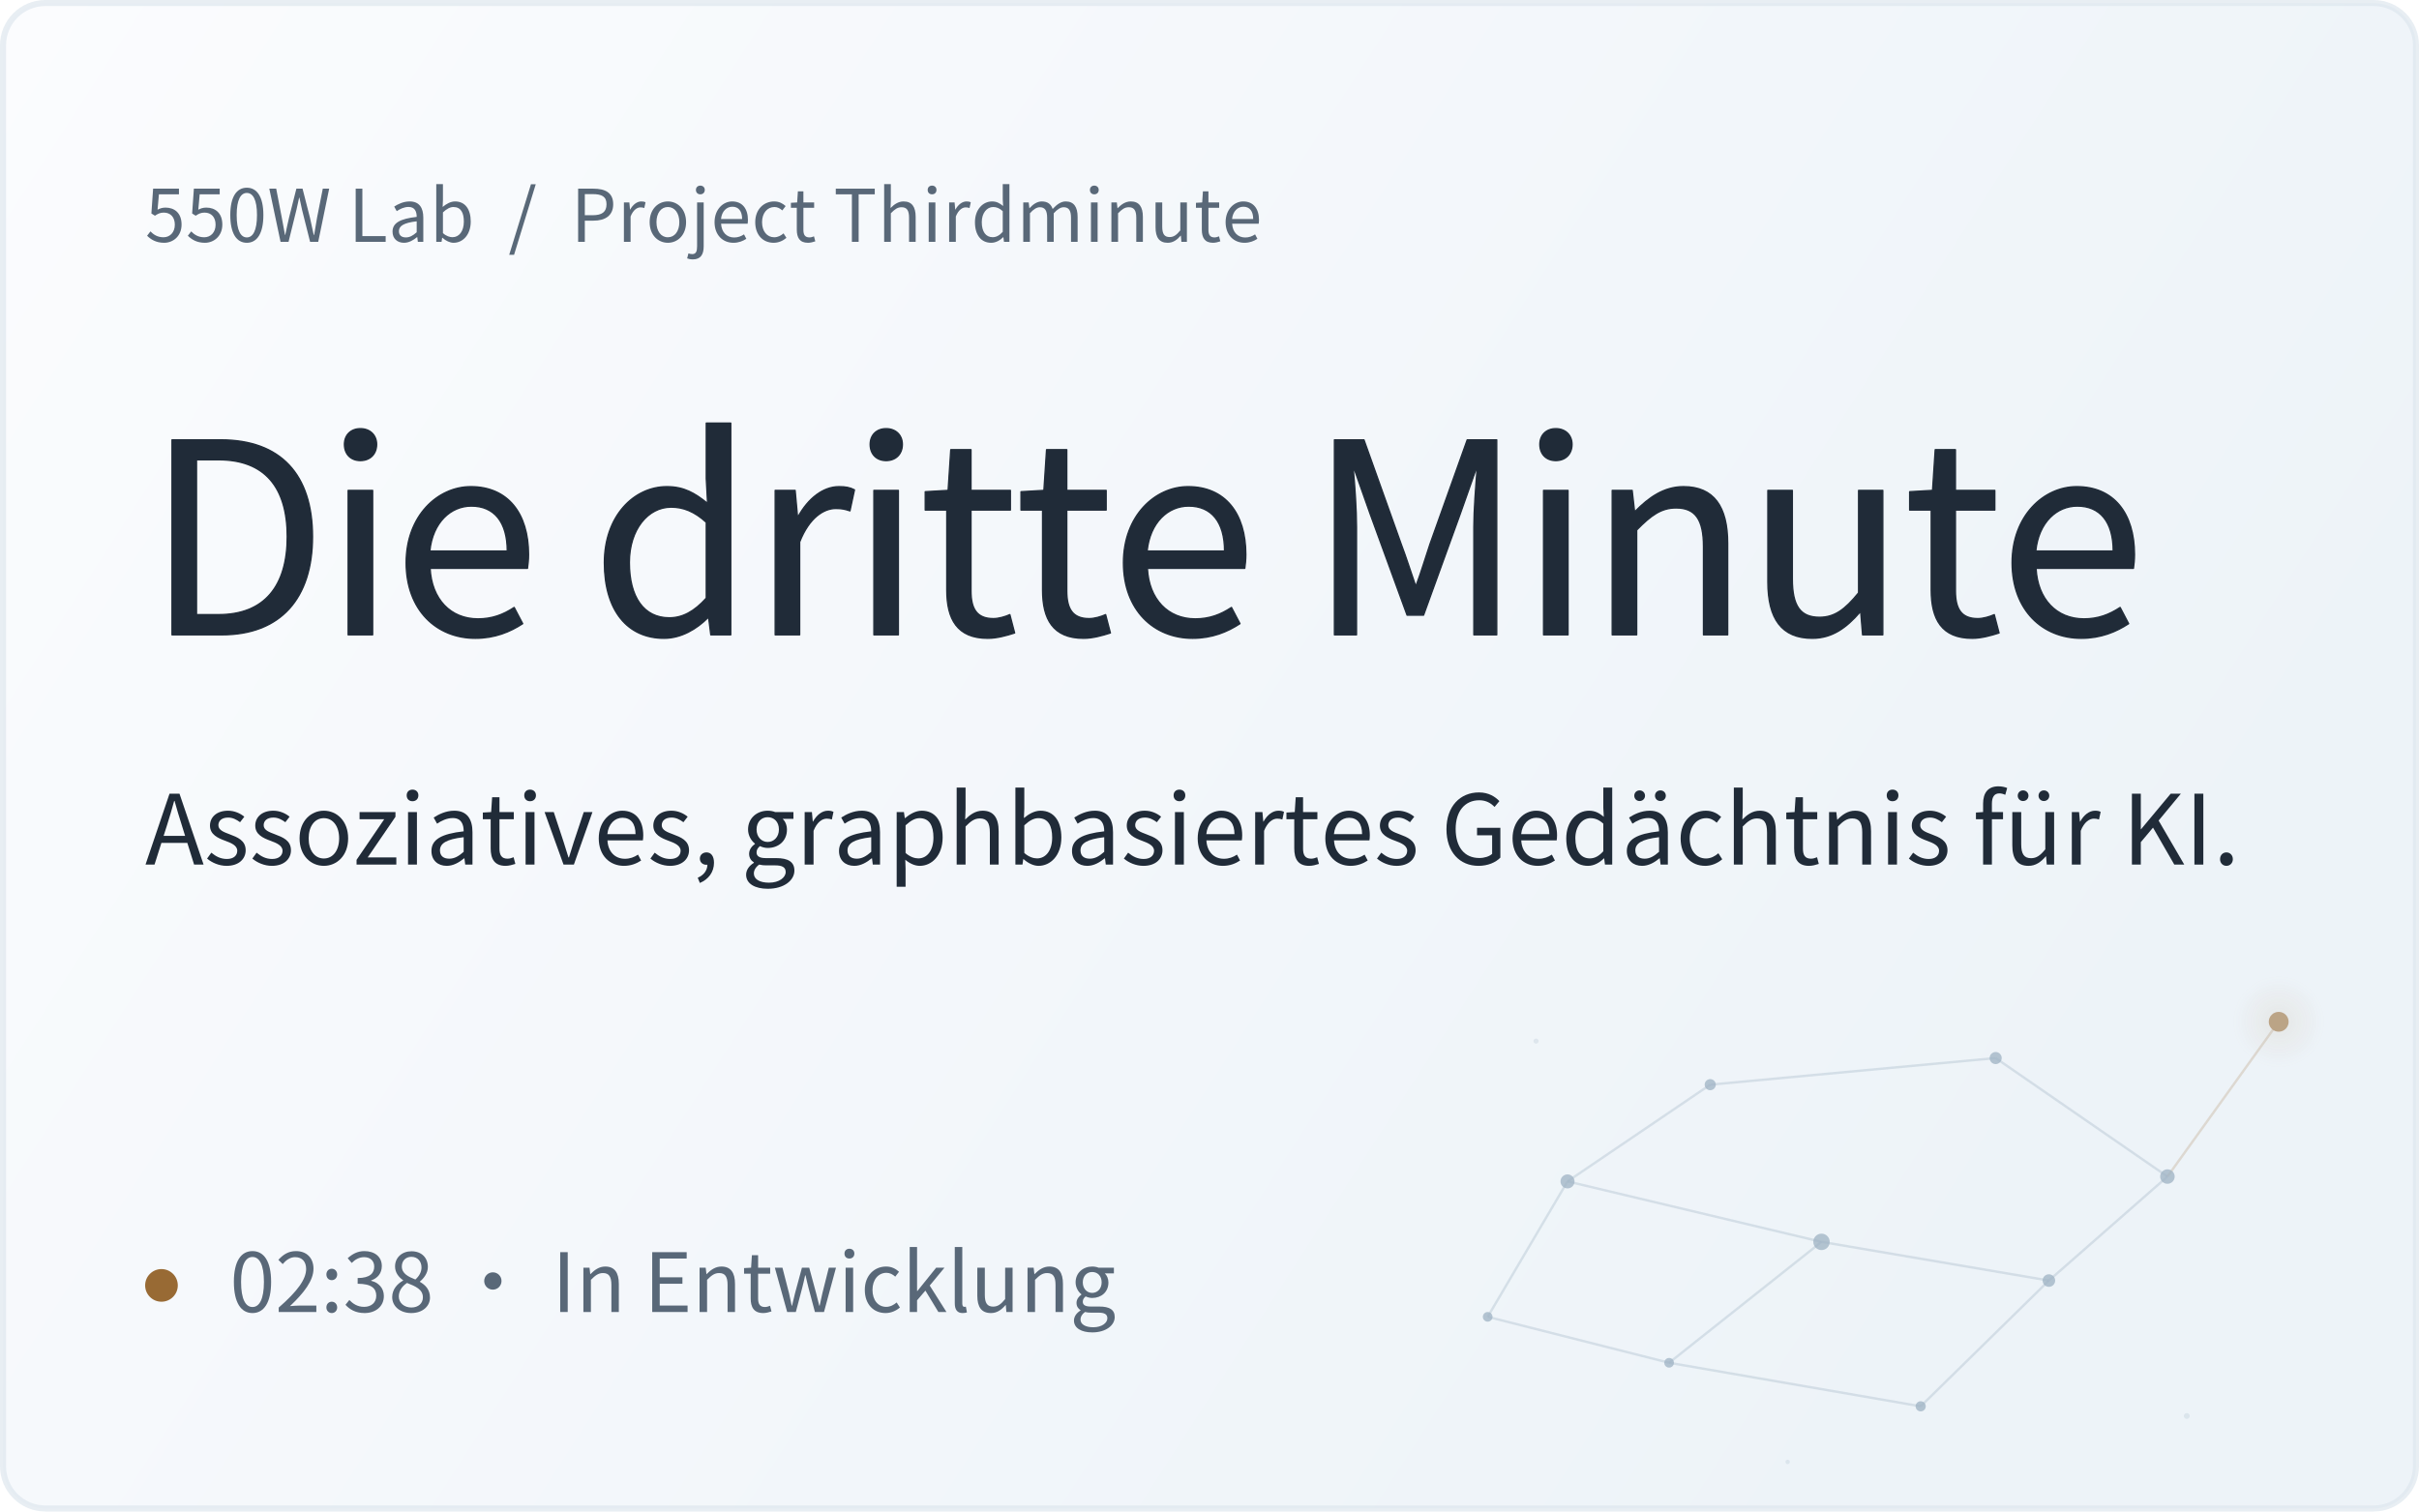
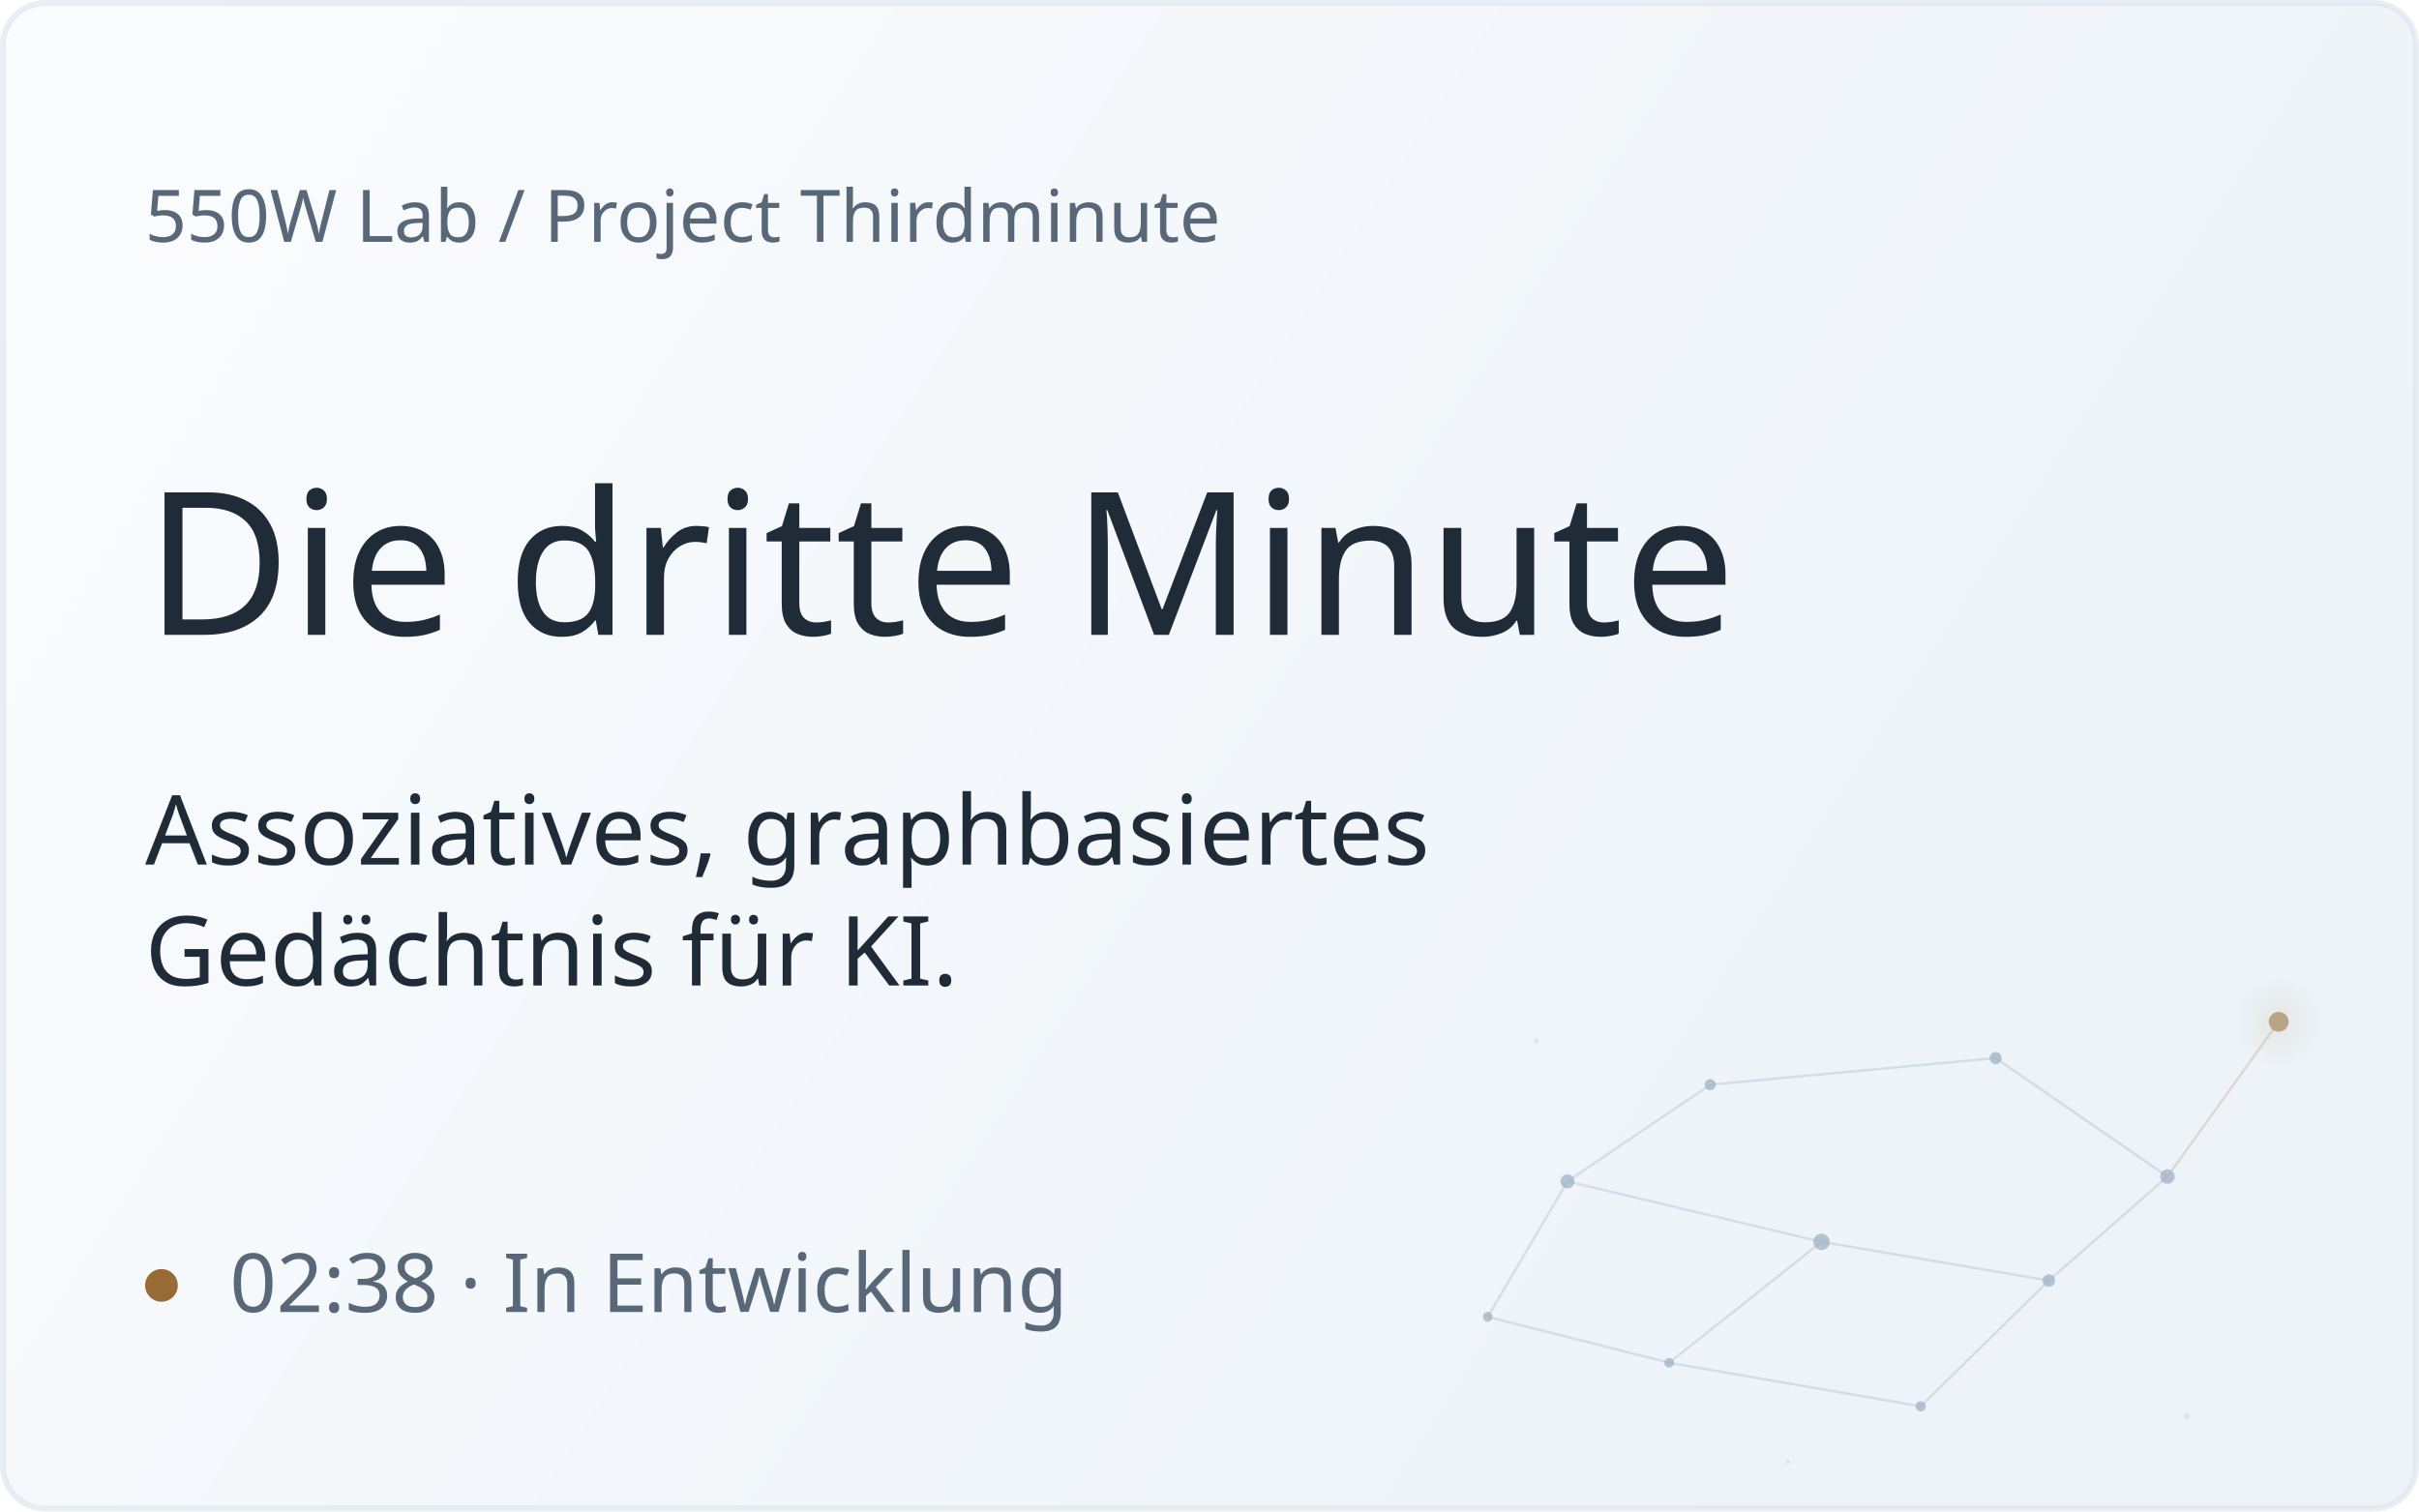
- <svg xmlns="http://www.w3.org/2000/svg" width="400" height="250" viewBox="0 0 400 250" role="img" aria-label="Die dritte Minute (Thirdminute) — Assoziatives, graphbasiertes Gedächtnis für KI.">
+ <svg xmlns="http://www.w3.org/2000/svg" width="400" height="250" viewBox="0 0 400 250" role="img" aria-label="Die dritte Minute (Thirdminute) — Assoziatives, graphbasiertes Gedächtnis für KI." xml:lang="de">
  <defs>
    <linearGradient id="surface" x1="0" y1="0" x2="1" y2=".4">
      <stop offset="0" stop-color="#fbfcfe" />
      <stop offset="1" stop-color="#edf3f8" />
    </linearGradient>
    <radialGradient id="future-glow">
      <stop offset="0" stop-color="#986a34" stop-opacity=".15" />
      <stop offset="1" stop-color="#986a34" stop-opacity="0" />
    </radialGradient>
  </defs>
  <rect x=".5" y=".5" width="399" height="249" rx="7" fill="url(#surface)" stroke="#dce5ed" stroke-opacity=".65" />
  <g transform="translate(246 169) scale(.4)" opacity=".58">
    <line x1="0" y1="122" x2="33" y2="66" stroke="#67859f" stroke-width="1" opacity=".34" />
    <line x1="0" y1="122" x2="75" y2="141" stroke="#67859f" stroke-width="1" opacity=".34" />
    <line x1="33" y1="66" x2="92" y2="26" stroke="#67859f" stroke-width="1" opacity=".34" />
    <line x1="33" y1="66" x2="138" y2="91" stroke="#67859f" stroke-width="1" opacity=".34" />
    <line x1="75" y1="141" x2="138" y2="91" stroke="#67859f" stroke-width="1" opacity=".34" />
    <line x1="75" y1="141" x2="179" y2="159" stroke="#67859f" stroke-width="1" opacity=".34" />
    <line x1="92" y1="26" x2="210" y2="15" stroke="#67859f" stroke-width="1" opacity=".34" />
    <line x1="138" y1="91" x2="232" y2="107" stroke="#67859f" stroke-width="1" opacity=".34" />
    <line x1="179" y1="159" x2="232" y2="107" stroke="#67859f" stroke-width="1" opacity=".34" />
    <line x1="210" y1="15" x2="281" y2="64" stroke="#67859f" stroke-width="1" opacity=".34" />
    <line x1="232" y1="107" x2="281" y2="64" stroke="#67859f" stroke-width="1" opacity=".34" />
    <line x1="281" y1="64" x2="327" y2="0" stroke="#986a34" stroke-width="1" opacity=".34" />
    <circle cx="20" cy="8" r="1.05" fill="#67859f" opacity=".24" />
    <circle cx="124" cy="182" r="0.9" fill="#67859f" opacity=".24" />
    <circle cx="289" cy="163" r="1.2" fill="#67859f" opacity=".24" />
    <circle cx="0" cy="122" r="2.0" fill="#67859f" opacity=".76" />
    <circle cx="33" cy="66" r="2.9" fill="#67859f" opacity=".76" />
    <circle cx="75" cy="141" r="2.0" fill="#67859f" opacity=".76" />
    <circle cx="92" cy="26" r="2.3" fill="#67859f" opacity=".76" />
    <circle cx="138" cy="91" r="3.4" fill="#67859f" opacity=".76" />
    <circle cx="179" cy="159" r="2.1" fill="#67859f" opacity=".76" />
    <circle cx="210" cy="15" r="2.5" fill="#67859f" opacity=".76" />
    <circle cx="232" cy="107" r="2.6" fill="#67859f" opacity=".76" />
    <circle cx="281" cy="64" r="3.0" fill="#67859f" opacity=".76" />
    <circle cx="327" cy="0" r="19" fill="url(#future-glow)" />
    <circle cx="327" cy="0" r="4.1" fill="#986a34" />
  </g>
-   <path fill="#596878" transform="translate(24.000 40.000) scale(0.012 -0.012)" d="M262 -13C385 -13 502 78 502 238C502 400 402 472 281 472C237 472 204 461 171 443L190 655H466V733H110L86 391L135 360C177 388 208 403 257 403C349 403 409 341 409 236C409 129 340 63 253 63C168 63 114 102 73 144L27 84C77 35 147 -13 262 -13Z" />
-   <path fill="#596878" transform="translate(30.740 40.000) scale(0.012 -0.012)" d="M262 -13C385 -13 502 78 502 238C502 400 402 472 281 472C237 472 204 461 171 443L190 655H466V733H110L86 391L135 360C177 388 208 403 257 403C349 403 409 341 409 236C409 129 340 63 253 63C168 63 114 102 73 144L27 84C77 35 147 -13 262 -13Z" />
-   <path fill="#596878" transform="translate(37.480 40.000) scale(0.012 -0.012)" d="M278 -13C417 -13 506 113 506 369C506 623 417 746 278 746C138 746 50 623 50 369C50 113 138 -13 278 -13ZM278 61C195 61 138 154 138 369C138 583 195 674 278 674C361 674 418 583 418 369C418 154 361 61 278 61Z" />
-   <path fill="#596878" transform="translate(44.220 40.000) scale(0.012 -0.012)" d="M181 0H291L400 442C412 500 426 553 437 609H441C453 553 464 500 477 442L588 0H700L851 733H763L684 334C671 255 657 176 644 96H638C620 176 604 256 586 334L484 733H399L298 334C280 255 262 176 246 96H242C227 176 213 255 198 334L121 733H26Z" />
-   <path fill="#596878" transform="translate(57.604 40.000) scale(0.012 -0.012)" d="M101 0H514V79H193V733H101Z" />
-   <path fill="#596878" transform="translate(64.200 40.000) scale(0.012 -0.012)" d="M217 -13C284 -13 345 22 397 65H400L408 0H483V334C483 469 428 557 295 557C207 557 131 518 82 486L117 423C160 452 217 481 280 481C369 481 392 414 392 344C161 318 59 259 59 141C59 43 126 -13 217 -13ZM243 61C189 61 147 85 147 147C147 217 209 262 392 283V132C339 85 295 61 243 61Z" />
-   <path fill="#596878" transform="translate(71.036 40.000) scale(0.012 -0.012)" d="M331 -13C455 -13 567 94 567 280C567 448 491 557 351 557C290 557 230 523 180 481L184 578V796H92V0H165L173 56H177C224 13 281 -13 331 -13ZM316 64C280 64 231 78 184 120V406C235 454 283 480 328 480C432 480 472 400 472 279C472 145 406 64 316 64Z" />
-   <path fill="#596878" transform="translate(84.068 40.000) scale(0.012 -0.012)" d="M11 -179H78L377 794H311Z" />
-   <path fill="#596878" transform="translate(94.388 40.000) scale(0.012 -0.012)" d="M101 0H193V292H314C475 292 584 363 584 518C584 678 474 733 310 733H101ZM193 367V658H298C427 658 492 625 492 518C492 413 431 367 302 367Z" />
-   <path fill="#596878" transform="translate(102.064 40.000) scale(0.012 -0.012)" d="M92 0H184V349C220 441 275 475 320 475C343 475 355 472 373 466L390 545C373 554 356 557 332 557C272 557 216 513 178 444H176L167 543H92Z" />
-   <path fill="#596878" transform="translate(106.800 40.000) scale(0.012 -0.012)" d="M303 -13C436 -13 554 91 554 271C554 452 436 557 303 557C170 557 52 452 52 271C52 91 170 -13 303 -13ZM303 63C209 63 146 146 146 271C146 396 209 480 303 480C397 480 461 396 461 271C461 146 397 63 303 63Z" />
-   <path fill="#596878" transform="translate(114.152 40.000) scale(0.012 -0.012)" d="M35 -242C143 -242 184 -173 184 -62V543H93V-62C93 -128 80 -169 26 -169C7 -169 -12 -164 -26 -159L-44 -228C-25 -236 3 -242 35 -242ZM138 655C173 655 199 679 199 716C199 751 173 775 138 775C102 775 77 751 77 716C77 679 102 655 138 655Z" />
-   <path fill="#596878" transform="translate(117.532 40.000) scale(0.012 -0.012)" d="M312 -13C385 -13 443 11 490 42L458 103C417 76 375 60 322 60C219 60 148 134 142 250H508C510 264 512 282 512 302C512 457 434 557 295 557C171 557 52 448 52 271C52 92 167 -13 312 -13ZM141 315C152 423 220 484 297 484C382 484 432 425 432 315Z" />
-   <path fill="#596878" transform="translate(124.260 40.000) scale(0.012 -0.012)" d="M306 -13C371 -13 433 13 482 55L442 117C408 87 364 63 314 63C214 63 146 146 146 271C146 396 218 480 317 480C359 480 394 461 425 433L471 493C433 527 384 557 313 557C173 557 52 452 52 271C52 91 162 -13 306 -13Z" />
-   <path fill="#596878" transform="translate(130.460 40.000) scale(0.012 -0.012)" d="M262 -13C296 -13 332 -3 363 7L345 76C327 68 303 61 283 61C220 61 199 99 199 165V469H347V543H199V696H123L113 543L27 538V469H108V168C108 59 147 -13 262 -13Z" />
-   <path fill="#596878" transform="translate(137.832 40.000) scale(0.012 -0.012)" d="M253 0H346V655H568V733H31V655H253Z" />
-   <path fill="#596878" transform="translate(145.100 40.000) scale(0.012 -0.012)" d="M92 0H184V394C238 449 276 477 332 477C404 477 435 434 435 332V0H526V344C526 482 474 557 360 557C286 557 230 516 180 466L184 578V796H92Z" />
-   <path fill="#596878" transform="translate(152.464 40.000) scale(0.012 -0.012)" d="M92 0H184V543H92ZM138 655C174 655 199 679 199 716C199 751 174 775 138 775C102 775 78 751 78 716C78 679 102 655 138 655Z" />
-   <path fill="#596878" transform="translate(155.844 40.000) scale(0.012 -0.012)" d="M92 0H184V349C220 441 275 475 320 475C343 475 355 472 373 466L390 545C373 554 356 557 332 557C272 557 216 513 178 444H176L167 543H92Z" />
-   <path fill="#596878" transform="translate(160.580 40.000) scale(0.012 -0.012)" d="M277 -13C342 -13 400 22 442 64H445L453 0H528V796H436V587L441 494C393 533 352 557 288 557C164 557 53 447 53 271C53 90 141 -13 277 -13ZM297 64C202 64 147 141 147 272C147 396 217 480 304 480C349 480 391 464 436 423V138C391 88 347 64 297 64Z" />
-   <path fill="#596878" transform="translate(168.100 40.000) scale(0.012 -0.012)" d="M92 0H184V394C233 450 279 477 320 477C389 477 421 434 421 332V0H512V394C563 450 607 477 649 477C718 477 750 434 750 332V0H841V344C841 482 788 557 677 557C610 557 554 514 497 453C475 517 431 557 347 557C282 557 226 516 178 464H176L167 543H92Z" />
-   <path fill="#596878" transform="translate(179.292 40.000) scale(0.012 -0.012)" d="M92 0H184V543H92ZM138 655C174 655 199 679 199 716C199 751 174 775 138 775C102 775 78 751 78 716C78 679 102 655 138 655Z" />
-   <path fill="#596878" transform="translate(182.672 40.000) scale(0.012 -0.012)" d="M92 0H184V394C238 449 276 477 332 477C404 477 435 434 435 332V0H526V344C526 482 474 557 360 557C286 557 229 516 178 464H176L167 543H92Z" />
-   <path fill="#596878" transform="translate(190.072 40.000) scale(0.012 -0.012)" d="M251 -13C325 -13 379 26 430 85H433L440 0H516V543H425V158C373 94 334 66 278 66C206 66 176 109 176 210V543H84V199C84 60 136 -13 251 -13Z" />
-   <path fill="#596878" transform="translate(197.436 40.000) scale(0.012 -0.012)" d="M262 -13C296 -13 332 -3 363 7L345 76C327 68 303 61 283 61C220 61 199 99 199 165V469H347V543H199V696H123L113 543L27 538V469H108V168C108 59 147 -13 262 -13Z" />
-   <path fill="#596878" transform="translate(202.040 40.000) scale(0.012 -0.012)" d="M312 -13C385 -13 443 11 490 42L458 103C417 76 375 60 322 60C219 60 148 134 142 250H508C510 264 512 282 512 302C512 457 434 557 295 557C171 557 52 448 52 271C52 92 167 -13 312 -13ZM141 315C152 423 220 484 297 484C382 484 432 425 432 315Z" />
-   <path fill="#202b38" stroke="#202b38" stroke-width="5" stroke-linejoin="round" paint-order="stroke fill" transform="translate(24.000 105.000) scale(0.044 -0.044)" d="M101 0H288C509 0 629 137 629 369C629 603 509 733 284 733H101ZM193 76V658H276C449 658 534 555 534 369C534 184 449 76 276 76Z" />
-   <path fill="#202b38" stroke="#202b38" stroke-width="5" stroke-linejoin="round" paint-order="stroke fill" transform="translate(53.522 105.000) scale(0.044 -0.044)" d="M92 0H184V543H92ZM138 655C174 655 199 679 199 716C199 751 174 775 138 775C102 775 78 751 78 716C78 679 102 655 138 655Z" />
-   <path fill="#202b38" stroke="#202b38" stroke-width="5" stroke-linejoin="round" paint-order="stroke fill" transform="translate(64.872 105.000) scale(0.044 -0.044)" d="M312 -13C385 -13 443 11 490 42L458 103C417 76 375 60 322 60C219 60 148 134 142 250H508C510 264 512 282 512 302C512 457 434 557 295 557C171 557 52 448 52 271C52 92 167 -13 312 -13ZM141 315C152 423 220 484 297 484C382 484 432 425 432 315Z" />
-   <path fill="#202b38" stroke="#202b38" stroke-width="5" stroke-linejoin="round" paint-order="stroke fill" transform="translate(97.604 105.000) scale(0.044 -0.044)" d="M277 -13C342 -13 400 22 442 64H445L453 0H528V796H436V587L441 494C393 533 352 557 288 557C164 557 53 447 53 271C53 90 141 -13 277 -13ZM297 64C202 64 147 141 147 272C147 396 217 480 304 480C349 480 391 464 436 423V138C391 88 347 64 297 64Z" />
-   <path fill="#202b38" stroke="#202b38" stroke-width="5" stroke-linejoin="round" paint-order="stroke fill" transform="translate(124.134 105.000) scale(0.044 -0.044)" d="M92 0H184V349C220 441 275 475 320 475C343 475 355 472 373 466L390 545C373 554 356 557 332 557C272 557 216 513 178 444H176L167 543H92Z" />
-   <path fill="#202b38" stroke="#202b38" stroke-width="5" stroke-linejoin="round" paint-order="stroke fill" transform="translate(140.456 105.000) scale(0.044 -0.044)" d="M92 0H184V543H92ZM138 655C174 655 199 679 199 716C199 751 174 775 138 775C102 775 78 751 78 716C78 679 102 655 138 655Z" />
-   <path fill="#202b38" stroke="#202b38" stroke-width="5" stroke-linejoin="round" paint-order="stroke fill" transform="translate(151.806 105.000) scale(0.044 -0.044)" d="M262 -13C296 -13 332 -3 363 7L345 76C327 68 303 61 283 61C220 61 199 99 199 165V469H347V543H199V696H123L113 543L27 538V469H108V168C108 59 147 -13 262 -13Z" />
-   <path fill="#202b38" stroke="#202b38" stroke-width="5" stroke-linejoin="round" paint-order="stroke fill" transform="translate(167.644 105.000) scale(0.044 -0.044)" d="M262 -13C296 -13 332 -3 363 7L345 76C327 68 303 61 283 61C220 61 199 99 199 165V469H347V543H199V696H123L113 543L27 538V469H108V168C108 59 147 -13 262 -13Z" />
-   <path fill="#202b38" stroke="#202b38" stroke-width="5" stroke-linejoin="round" paint-order="stroke fill" transform="translate(183.482 105.000) scale(0.044 -0.044)" d="M312 -13C385 -13 443 11 490 42L458 103C417 76 375 60 322 60C219 60 148 134 142 250H508C510 264 512 282 512 302C512 457 434 557 295 557C171 557 52 448 52 271C52 92 167 -13 312 -13ZM141 315C152 423 220 484 297 484C382 484 432 425 432 315Z" />
-   <path fill="#202b38" stroke="#202b38" stroke-width="5" stroke-linejoin="round" paint-order="stroke fill" transform="translate(216.214 105.000) scale(0.044 -0.044)" d="M101 0H184V406C184 469 178 558 172 622H176L235 455L374 74H436L574 455L633 622H637C632 558 625 469 625 406V0H711V733H600L460 341C443 291 428 239 409 188H405C387 239 371 291 352 341L212 733H101Z" />
-   <path fill="#202b38" stroke="#202b38" stroke-width="5" stroke-linejoin="round" paint-order="stroke fill" transform="translate(251.192 105.000) scale(0.044 -0.044)" d="M92 0H184V543H92ZM138 655C174 655 199 679 199 716C199 751 174 775 138 775C102 775 78 751 78 716C78 679 102 655 138 655Z" />
-   <path fill="#202b38" stroke="#202b38" stroke-width="5" stroke-linejoin="round" paint-order="stroke fill" transform="translate(262.542 105.000) scale(0.044 -0.044)" d="M92 0H184V394C238 449 276 477 332 477C404 477 435 434 435 332V0H526V344C526 482 474 557 360 557C286 557 229 516 178 464H176L167 543H92Z" />
-   <path fill="#202b38" stroke="#202b38" stroke-width="5" stroke-linejoin="round" paint-order="stroke fill" transform="translate(288.632 105.000) scale(0.044 -0.044)" d="M251 -13C325 -13 379 26 430 85H433L440 0H516V543H425V158C373 94 334 66 278 66C206 66 176 109 176 210V543H84V199C84 60 136 -13 251 -13Z" />
-   <path fill="#202b38" stroke="#202b38" stroke-width="5" stroke-linejoin="round" paint-order="stroke fill" transform="translate(314.590 105.000) scale(0.044 -0.044)" d="M262 -13C296 -13 332 -3 363 7L345 76C327 68 303 61 283 61C220 61 199 99 199 165V469H347V543H199V696H123L113 543L27 538V469H108V168C108 59 147 -13 262 -13Z" />
-   <path fill="#202b38" stroke="#202b38" stroke-width="5" stroke-linejoin="round" paint-order="stroke fill" transform="translate(330.428 105.000) scale(0.044 -0.044)" d="M312 -13C385 -13 443 11 490 42L458 103C417 76 375 60 322 60C219 60 148 134 142 250H508C510 264 512 282 512 302C512 457 434 557 295 557C171 557 52 448 52 271C52 92 167 -13 312 -13ZM141 315C152 423 220 484 297 484C382 484 432 425 432 315Z" />
-   <path fill="#202b38" transform="translate(24.000 143.000) scale(0.016 -0.016)" d="M4 0H97L168 224H436L506 0H604L355 733H252ZM191 297 227 410C253 493 277 572 300 658H304C328 573 351 493 378 410L413 297Z" />
-   <path fill="#202b38" transform="translate(33.728 143.000) scale(0.016 -0.016)" d="M234 -13C362 -13 431 60 431 148C431 251 345 283 266 313C205 336 149 356 149 407C149 450 181 486 250 486C298 486 336 465 373 438L417 495C376 529 316 557 249 557C130 557 62 489 62 403C62 310 144 274 220 246C280 224 344 198 344 143C344 96 309 58 237 58C172 58 124 84 76 123L32 62C83 19 157 -13 234 -13Z" />
-   <path fill="#202b38" transform="translate(41.216 143.000) scale(0.016 -0.016)" d="M234 -13C362 -13 431 60 431 148C431 251 345 283 266 313C205 336 149 356 149 407C149 450 181 486 250 486C298 486 336 465 373 438L417 495C376 529 316 557 249 557C130 557 62 489 62 403C62 310 144 274 220 246C280 224 344 198 344 143C344 96 309 58 237 58C172 58 124 84 76 123L32 62C83 19 157 -13 234 -13Z" />
-   <path fill="#202b38" transform="translate(48.704 143.000) scale(0.016 -0.016)" d="M303 -13C436 -13 554 91 554 271C554 452 436 557 303 557C170 557 52 452 52 271C52 91 170 -13 303 -13ZM303 63C209 63 146 146 146 271C146 396 209 480 303 480C397 480 461 396 461 271C461 146 397 63 303 63Z" />
-   <path fill="#202b38" transform="translate(58.400 143.000) scale(0.016 -0.016)" d="M35 0H446V74H150L437 494V543H66V469H321L35 49Z" />
-   <path fill="#202b38" transform="translate(66.000 143.000) scale(0.016 -0.016)" d="M92 0H184V543H92ZM138 655C174 655 199 679 199 716C199 751 174 775 138 775C102 775 78 751 78 716C78 679 102 655 138 655Z" />
-   <path fill="#202b38" transform="translate(70.400 143.000) scale(0.016 -0.016)" d="M217 -13C284 -13 345 22 397 65H400L408 0H483V334C483 469 428 557 295 557C207 557 131 518 82 486L117 423C160 452 217 481 280 481C369 481 392 414 392 344C161 318 59 259 59 141C59 43 126 -13 217 -13ZM243 61C189 61 147 85 147 147C147 217 209 262 392 283V132C339 85 295 61 243 61Z" />
-   <path fill="#202b38" transform="translate(79.408 143.000) scale(0.016 -0.016)" d="M262 -13C296 -13 332 -3 363 7L345 76C327 68 303 61 283 61C220 61 199 99 199 165V469H347V543H199V696H123L113 543L27 538V469H108V168C108 59 147 -13 262 -13Z" />
-   <path fill="#202b38" transform="translate(85.440 143.000) scale(0.016 -0.016)" d="M92 0H184V543H92ZM138 655C174 655 199 679 199 716C199 751 174 775 138 775C102 775 78 751 78 716C78 679 102 655 138 655Z" />
-   <path fill="#202b38" transform="translate(89.840 143.000) scale(0.016 -0.016)" d="M209 0H316L508 543H418L315 234C299 181 281 126 265 74H260C244 126 227 181 210 234L108 543H13Z" />
-   <path fill="#202b38" transform="translate(98.176 143.000) scale(0.016 -0.016)" d="M312 -13C385 -13 443 11 490 42L458 103C417 76 375 60 322 60C219 60 148 134 142 250H508C510 264 512 282 512 302C512 457 434 557 295 557C171 557 52 448 52 271C52 92 167 -13 312 -13ZM141 315C152 423 220 484 297 484C382 484 432 425 432 315Z" />
-   <path fill="#202b38" transform="translate(107.040 143.000) scale(0.016 -0.016)" d="M234 -13C362 -13 431 60 431 148C431 251 345 283 266 313C205 336 149 356 149 407C149 450 181 486 250 486C298 486 336 465 373 438L417 495C376 529 316 557 249 557C130 557 62 489 62 403C62 310 144 274 220 246C280 224 344 198 344 143C344 96 309 58 237 58C172 58 124 84 76 123L32 62C83 19 157 -13 234 -13Z" />
-   <path fill="#202b38" transform="translate(114.528 143.000) scale(0.016 -0.016)" d="M75 -190C165 -152 221 -77 221 19C221 86 192 126 144 126C107 126 75 102 75 62C75 22 106 -2 142 -2L153 -1C152 -61 115 -109 53 -136Z" />
-   <path fill="#202b38" transform="translate(122.560 143.000) scale(0.016 -0.016)" d="M275 -250C443 -250 550 -163 550 -62C550 28 486 67 361 67H254C181 67 159 92 159 126C159 156 174 174 194 191C218 179 248 172 274 172C386 172 473 245 473 361C473 408 455 448 429 473H540V543H351C332 551 305 557 274 557C165 557 71 482 71 363C71 298 106 245 142 217V213C113 193 82 157 82 112C82 69 103 40 131 23V18C80 -13 51 -58 51 -105C51 -198 143 -250 275 -250ZM274 234C212 234 159 284 159 363C159 443 211 490 274 490C339 490 390 443 390 363C390 284 337 234 274 234ZM288 -187C189 -187 131 -150 131 -92C131 -61 147 -28 186 0C210 -6 236 -8 256 -8H350C422 -8 460 -26 460 -77C460 -133 393 -187 288 -187Z" />
-   <path fill="#202b38" transform="translate(131.584 143.000) scale(0.016 -0.016)" d="M92 0H184V349C220 441 275 475 320 475C343 475 355 472 373 466L390 545C373 554 356 557 332 557C272 557 216 513 178 444H176L167 543H92Z" />
-   <path fill="#202b38" transform="translate(137.792 143.000) scale(0.016 -0.016)" d="M217 -13C284 -13 345 22 397 65H400L408 0H483V334C483 469 428 557 295 557C207 557 131 518 82 486L117 423C160 452 217 481 280 481C369 481 392 414 392 344C161 318 59 259 59 141C59 43 126 -13 217 -13ZM243 61C189 61 147 85 147 147C147 217 209 262 392 283V132C339 85 295 61 243 61Z" />
-   <path fill="#202b38" transform="translate(146.800 143.000) scale(0.016 -0.016)" d="M92 -229H184V-45L181 50C230 9 282 -13 331 -13C455 -13 567 94 567 280C567 448 491 557 351 557C288 557 227 521 178 480H176L167 543H92ZM316 64C280 64 232 78 184 120V406C236 454 283 480 328 480C432 480 472 400 472 279C472 145 406 64 316 64Z" />
-   <path fill="#202b38" transform="translate(156.720 143.000) scale(0.016 -0.016)" d="M92 0H184V394C238 449 276 477 332 477C404 477 435 434 435 332V0H526V344C526 482 474 557 360 557C286 557 230 516 180 466L184 578V796H92Z" />
-   <path fill="#202b38" transform="translate(166.432 143.000) scale(0.016 -0.016)" d="M331 -13C455 -13 567 94 567 280C567 448 491 557 351 557C290 557 230 523 180 481L184 578V796H92V0H165L173 56H177C224 13 281 -13 331 -13ZM316 64C280 64 231 78 184 120V406C235 454 283 480 328 480C432 480 472 400 472 279C472 145 406 64 316 64Z" />
-   <path fill="#202b38" transform="translate(176.320 143.000) scale(0.016 -0.016)" d="M217 -13C284 -13 345 22 397 65H400L408 0H483V334C483 469 428 557 295 557C207 557 131 518 82 486L117 423C160 452 217 481 280 481C369 481 392 414 392 344C161 318 59 259 59 141C59 43 126 -13 217 -13ZM243 61C189 61 147 85 147 147C147 217 209 262 392 283V132C339 85 295 61 243 61Z" />
-   <path fill="#202b38" transform="translate(185.328 143.000) scale(0.016 -0.016)" d="M234 -13C362 -13 431 60 431 148C431 251 345 283 266 313C205 336 149 356 149 407C149 450 181 486 250 486C298 486 336 465 373 438L417 495C376 529 316 557 249 557C130 557 62 489 62 403C62 310 144 274 220 246C280 224 344 198 344 143C344 96 309 58 237 58C172 58 124 84 76 123L32 62C83 19 157 -13 234 -13Z" />
-   <path fill="#202b38" transform="translate(192.816 143.000) scale(0.016 -0.016)" d="M92 0H184V543H92ZM138 655C174 655 199 679 199 716C199 751 174 775 138 775C102 775 78 751 78 716C78 679 102 655 138 655Z" />
-   <path fill="#202b38" transform="translate(197.216 143.000) scale(0.016 -0.016)" d="M312 -13C385 -13 443 11 490 42L458 103C417 76 375 60 322 60C219 60 148 134 142 250H508C510 264 512 282 512 302C512 457 434 557 295 557C171 557 52 448 52 271C52 92 167 -13 312 -13ZM141 315C152 423 220 484 297 484C382 484 432 425 432 315Z" />
-   <path fill="#202b38" transform="translate(206.080 143.000) scale(0.016 -0.016)" d="M92 0H184V349C220 441 275 475 320 475C343 475 355 472 373 466L390 545C373 554 356 557 332 557C272 557 216 513 178 444H176L167 543H92Z" />
-   <path fill="#202b38" transform="translate(212.288 143.000) scale(0.016 -0.016)" d="M262 -13C296 -13 332 -3 363 7L345 76C327 68 303 61 283 61C220 61 199 99 199 165V469H347V543H199V696H123L113 543L27 538V469H108V168C108 59 147 -13 262 -13Z" />
-   <path fill="#202b38" transform="translate(218.320 143.000) scale(0.016 -0.016)" d="M312 -13C385 -13 443 11 490 42L458 103C417 76 375 60 322 60C219 60 148 134 142 250H508C510 264 512 282 512 302C512 457 434 557 295 557C171 557 52 448 52 271C52 92 167 -13 312 -13ZM141 315C152 423 220 484 297 484C382 484 432 425 432 315Z" />
-   <path fill="#202b38" transform="translate(227.184 143.000) scale(0.016 -0.016)" d="M234 -13C362 -13 431 60 431 148C431 251 345 283 266 313C205 336 149 356 149 407C149 450 181 486 250 486C298 486 336 465 373 438L417 495C376 529 316 557 249 557C130 557 62 489 62 403C62 310 144 274 220 246C280 224 344 198 344 143C344 96 309 58 237 58C172 58 124 84 76 123L32 62C83 19 157 -13 234 -13Z" />
-   <path fill="#202b38" transform="translate(238.256 143.000) scale(0.016 -0.016)" d="M389 -13C487 -13 568 23 615 72V380H374V303H530V111C501 84 450 68 398 68C241 68 153 184 153 369C153 552 249 665 397 665C470 665 518 634 555 596L605 656C563 700 496 746 394 746C200 746 58 603 58 366C58 128 196 -13 389 -13Z" />
-   <path fill="#202b38" transform="translate(249.280 143.000) scale(0.016 -0.016)" d="M312 -13C385 -13 443 11 490 42L458 103C417 76 375 60 322 60C219 60 148 134 142 250H508C510 264 512 282 512 302C512 457 434 557 295 557C171 557 52 448 52 271C52 92 167 -13 312 -13ZM141 315C152 423 220 484 297 484C382 484 432 425 432 315Z" />
-   <path fill="#202b38" transform="translate(258.144 143.000) scale(0.016 -0.016)" d="M277 -13C342 -13 400 22 442 64H445L453 0H528V796H436V587L441 494C393 533 352 557 288 557C164 557 53 447 53 271C53 90 141 -13 277 -13ZM297 64C202 64 147 141 147 272C147 396 217 480 304 480C349 480 391 464 436 423V138C391 88 347 64 297 64Z" />
-   <path fill="#202b38" transform="translate(268.064 143.000) scale(0.016 -0.016)" d="M217 -13C284 -13 345 22 397 65H400L408 0H483V334C483 469 428 557 295 557C207 557 131 518 82 486L117 423C160 452 217 481 280 481C369 481 392 414 392 344C161 318 59 259 59 141C59 43 126 -13 217 -13ZM243 61C189 61 147 85 147 147C147 217 209 262 392 283V132C339 85 295 61 243 61ZM191 657C223 657 247 681 247 712C247 743 223 767 191 767C159 767 136 743 136 712C136 681 159 657 191 657ZM406 657C438 657 462 681 462 712C462 743 438 767 406 767C374 767 350 743 350 712C350 681 374 657 406 657Z" />
-   <path fill="#202b38" transform="translate(277.072 143.000) scale(0.016 -0.016)" d="M306 -13C371 -13 433 13 482 55L442 117C408 87 364 63 314 63C214 63 146 146 146 271C146 396 218 480 317 480C359 480 394 461 425 433L471 493C433 527 384 557 313 557C173 557 52 452 52 271C52 91 162 -13 306 -13Z" />
-   <path fill="#202b38" transform="translate(285.232 143.000) scale(0.016 -0.016)" d="M92 0H184V394C238 449 276 477 332 477C404 477 435 434 435 332V0H526V344C526 482 474 557 360 557C286 557 230 516 180 466L184 578V796H92Z" />
-   <path fill="#202b38" transform="translate(294.944 143.000) scale(0.016 -0.016)" d="M262 -13C296 -13 332 -3 363 7L345 76C327 68 303 61 283 61C220 61 199 99 199 165V469H347V543H199V696H123L113 543L27 538V469H108V168C108 59 147 -13 262 -13Z" />
-   <path fill="#202b38" transform="translate(300.976 143.000) scale(0.016 -0.016)" d="M92 0H184V394C238 449 276 477 332 477C404 477 435 434 435 332V0H526V344C526 482 474 557 360 557C286 557 229 516 178 464H176L167 543H92Z" />
-   <path fill="#202b38" transform="translate(310.736 143.000) scale(0.016 -0.016)" d="M92 0H184V543H92ZM138 655C174 655 199 679 199 716C199 751 174 775 138 775C102 775 78 751 78 716C78 679 102 655 138 655Z" />
-   <path fill="#202b38" transform="translate(315.136 143.000) scale(0.016 -0.016)" d="M234 -13C362 -13 431 60 431 148C431 251 345 283 266 313C205 336 149 356 149 407C149 450 181 486 250 486C298 486 336 465 373 438L417 495C376 529 316 557 249 557C130 557 62 489 62 403C62 310 144 274 220 246C280 224 344 198 344 143C344 96 309 58 237 58C172 58 124 84 76 123L32 62C83 19 157 -13 234 -13Z" />
-   <path fill="#202b38" transform="translate(326.208 143.000) scale(0.016 -0.016)" d="M33 469H107V0H198V469H313V543H198V629C198 699 223 736 275 736C294 736 316 731 336 721L356 792C331 802 299 809 265 809C157 809 107 740 107 630V543L33 538Z" />
-   <path fill="#202b38" transform="translate(331.408 143.000) scale(0.016 -0.016)" d="M251 -13C325 -13 379 26 430 85H433L440 0H516V543H425V158C373 94 334 66 278 66C206 66 176 109 176 210V543H84V199C84 60 136 -13 251 -13ZM195 657C227 657 251 681 251 712C251 743 227 767 195 767C164 767 140 743 140 712C140 681 164 657 195 657ZM410 657C442 657 466 681 466 712C466 743 442 767 410 767C379 767 355 743 355 712C355 681 379 657 410 657Z" />
-   <path fill="#202b38" transform="translate(341.120 143.000) scale(0.016 -0.016)" d="M92 0H184V349C220 441 275 475 320 475C343 475 355 472 373 466L390 545C373 554 356 557 332 557C272 557 216 513 178 444H176L167 543H92Z" />
-   <path fill="#202b38" transform="translate(350.912 143.000) scale(0.016 -0.016)" d="M101 0H193V232L319 382L539 0H642L377 455L607 733H502L195 365H193V733H101Z" />
-   <path fill="#202b38" transform="translate(361.248 143.000) scale(0.016 -0.016)" d="M101 0H193V733H101Z" />
-   <path fill="#202b38" transform="translate(365.936 143.000) scale(0.016 -0.016)" d="M139 -13C175 -13 205 15 205 56C205 98 175 126 139 126C102 126 73 98 73 56C73 15 102 -13 139 -13Z" />
-   <circle cx="26.7" cy="212.6" r="2.7" fill="#986a34" />
-   <path fill="#596878" transform="translate(38.000 217.000) scale(0.0135 -0.0135)" d="M278 -13C417 -13 506 113 506 369C506 623 417 746 278 746C138 746 50 623 50 369C50 113 138 -13 278 -13ZM278 61C195 61 138 154 138 369C138 583 195 674 278 674C361 674 418 583 418 369C418 154 361 61 278 61Z" />
-   <path fill="#596878" transform="translate(45.492 217.000) scale(0.0135 -0.0135)" d="M44 0H505V79H302C265 79 220 75 182 72C354 235 470 384 470 531C470 661 387 746 256 746C163 746 99 704 40 639L93 587C134 636 185 672 245 672C336 672 380 611 380 527C380 401 274 255 44 54Z" />
-   <path fill="#596878" transform="translate(52.985 217.000) scale(0.0135 -0.0135)" d="M139 390C175 390 205 418 205 460C205 501 175 530 139 530C102 530 73 501 73 460C73 418 102 390 139 390ZM139 -13C175 -13 205 15 205 56C205 98 175 126 139 126C102 126 73 98 73 56C73 15 102 -13 139 -13Z" />
-   <path fill="#596878" transform="translate(56.738 217.000) scale(0.0135 -0.0135)" d="M263 -13C394 -13 499 65 499 196C499 297 430 361 344 382V387C422 414 474 474 474 563C474 679 384 746 260 746C176 746 111 709 56 659L105 601C147 643 198 672 257 672C334 672 381 626 381 556C381 477 330 416 178 416V346C348 346 406 288 406 199C406 115 345 63 257 63C174 63 119 103 76 147L29 88C77 35 149 -13 263 -13Z" />
-   <path fill="#596878" transform="translate(64.231 217.000) scale(0.0135 -0.0135)" d="M280 -13C417 -13 509 70 509 176C509 277 450 332 386 369V374C429 408 483 474 483 551C483 664 407 744 282 744C168 744 81 669 81 558C81 481 127 426 180 389V385C113 349 46 280 46 182C46 69 144 -13 280 -13ZM330 398C243 432 164 471 164 558C164 629 213 676 281 676C359 676 405 619 405 546C405 492 379 442 330 398ZM281 55C193 55 127 112 127 190C127 260 169 318 228 356C332 314 422 278 422 179C422 106 366 55 281 55Z" />
-   <path fill="#596878" transform="translate(74.747 217.000) scale(0.0135 -0.0135)" d="M500 486C441 486 394 439 394 380C394 321 441 274 500 274C559 274 606 321 606 380C606 439 559 486 500 486Z" />
-   <path fill="#596878" transform="translate(91.271 217.000) scale(0.0135 -0.0135)" d="M101 0H193V733H101Z" />
-   <path fill="#596878" transform="translate(95.227 217.000) scale(0.0135 -0.0135)" d="M92 0H184V394C238 449 276 477 332 477C404 477 435 434 435 332V0H526V344C526 482 474 557 360 557C286 557 229 516 178 464H176L167 543H92Z" />
-   <path fill="#596878" transform="translate(106.486 217.000) scale(0.0135 -0.0135)" d="M101 0H534V79H193V346H471V425H193V655H523V733H101Z" />
-   <path fill="#596878" transform="translate(114.437 217.000) scale(0.0135 -0.0135)" d="M92 0H184V394C238 449 276 477 332 477C404 477 435 434 435 332V0H526V344C526 482 474 557 360 557C286 557 229 516 178 464H176L167 543H92Z" />
-   <path fill="#596878" transform="translate(122.672 217.000) scale(0.0135 -0.0135)" d="M262 -13C296 -13 332 -3 363 7L345 76C327 68 303 61 283 61C220 61 199 99 199 165V469H347V543H199V696H123L113 543L27 538V469H108V168C108 59 147 -13 262 -13Z" />
-   <path fill="#596878" transform="translate(127.762 217.000) scale(0.0135 -0.0135)" d="M178 0H284L361 291C375 343 386 394 398 449H403C416 394 426 344 440 293L518 0H629L776 543H688L609 229C597 177 587 128 576 78H571C558 128 546 177 533 229L448 543H359L274 229C261 177 249 128 238 78H233C222 128 212 177 201 229L120 543H27Z" />
-   <path fill="#596878" transform="translate(138.589 217.000) scale(0.0135 -0.0135)" d="M92 0H184V543H92ZM138 655C174 655 199 679 199 716C199 751 174 775 138 775C102 775 78 751 78 716C78 679 102 655 138 655Z" />
-   <path fill="#596878" transform="translate(142.301 217.000) scale(0.0135 -0.0135)" d="M306 -13C371 -13 433 13 482 55L442 117C408 87 364 63 314 63C214 63 146 146 146 271C146 396 218 480 317 480C359 480 394 461 425 433L471 493C433 527 384 557 313 557C173 557 52 452 52 271C52 91 162 -13 306 -13Z" />
-   <path fill="#596878" transform="translate(149.186 217.000) scale(0.0135 -0.0135)" d="M92 0H182V143L284 262L443 0H542L337 324L518 543H416L186 257H182V796H92Z" />
-   <path fill="#596878" transform="translate(156.638 217.000) scale(0.0135 -0.0135)" d="M188 -13C213 -13 228 -9 241 -5L228 65C218 63 214 63 209 63C195 63 184 74 184 102V796H92V108C92 31 120 -13 188 -13Z" />
-   <path fill="#596878" transform="translate(160.472 217.000) scale(0.0135 -0.0135)" d="M251 -13C325 -13 379 26 430 85H433L440 0H516V543H425V158C373 94 334 66 278 66C206 66 176 109 176 210V543H84V199C84 60 136 -13 251 -13Z" />
-   <path fill="#596878" transform="translate(168.667 217.000) scale(0.0135 -0.0135)" d="M92 0H184V394C238 449 276 477 332 477C404 477 435 434 435 332V0H526V344C526 482 474 557 360 557C286 557 229 516 178 464H176L167 543H92Z" />
-   <path fill="#596878" transform="translate(176.901 217.000) scale(0.0135 -0.0135)" d="M275 -250C443 -250 550 -163 550 -62C550 28 486 67 361 67H254C181 67 159 92 159 126C159 156 174 174 194 191C218 179 248 172 274 172C386 172 473 245 473 361C473 408 455 448 429 473H540V543H351C332 551 305 557 274 557C165 557 71 482 71 363C71 298 106 245 142 217V213C113 193 82 157 82 112C82 69 103 40 131 23V18C80 -13 51 -58 51 -105C51 -198 143 -250 275 -250ZM274 234C212 234 159 284 159 363C159 443 211 490 274 490C339 490 390 443 390 363C390 284 337 234 274 234ZM288 -187C189 -187 131 -150 131 -92C131 -61 147 -28 186 0C210 -6 236 -8 256 -8H350C422 -8 460 -26 460 -77C460 -133 393 -187 288 -187Z" />
+   <g font-family="-apple-system, BlinkMacSystemFont, 'Segoe UI', 'Noto Sans', Helvetica, Arial, sans-serif, 'Apple Color Emoji', 'Segoe UI Emoji'" font-weight="400">
+     <text x="24" y="40" font-size="12" fill="#596878">550W Lab  /  Project Thirdminute</text>
+     <text x="24" y="105" font-size="33" fill="#202b38">Die dritte Minute</text>
+     <text x="24" y="143" font-size="16" fill="#202b38">Assoziatives, graphbasiertes</text>
+     <text x="24" y="163" font-size="16" fill="#202b38">Gedächtnis für KI.</text>
+     <circle cx="26.7" cy="212.6" r="2.7" fill="#986a34" />
+     <text x="38" y="217" font-size="13.5" fill="#596878">02:38 · In Entwicklung</text>
+   </g>
</svg>
